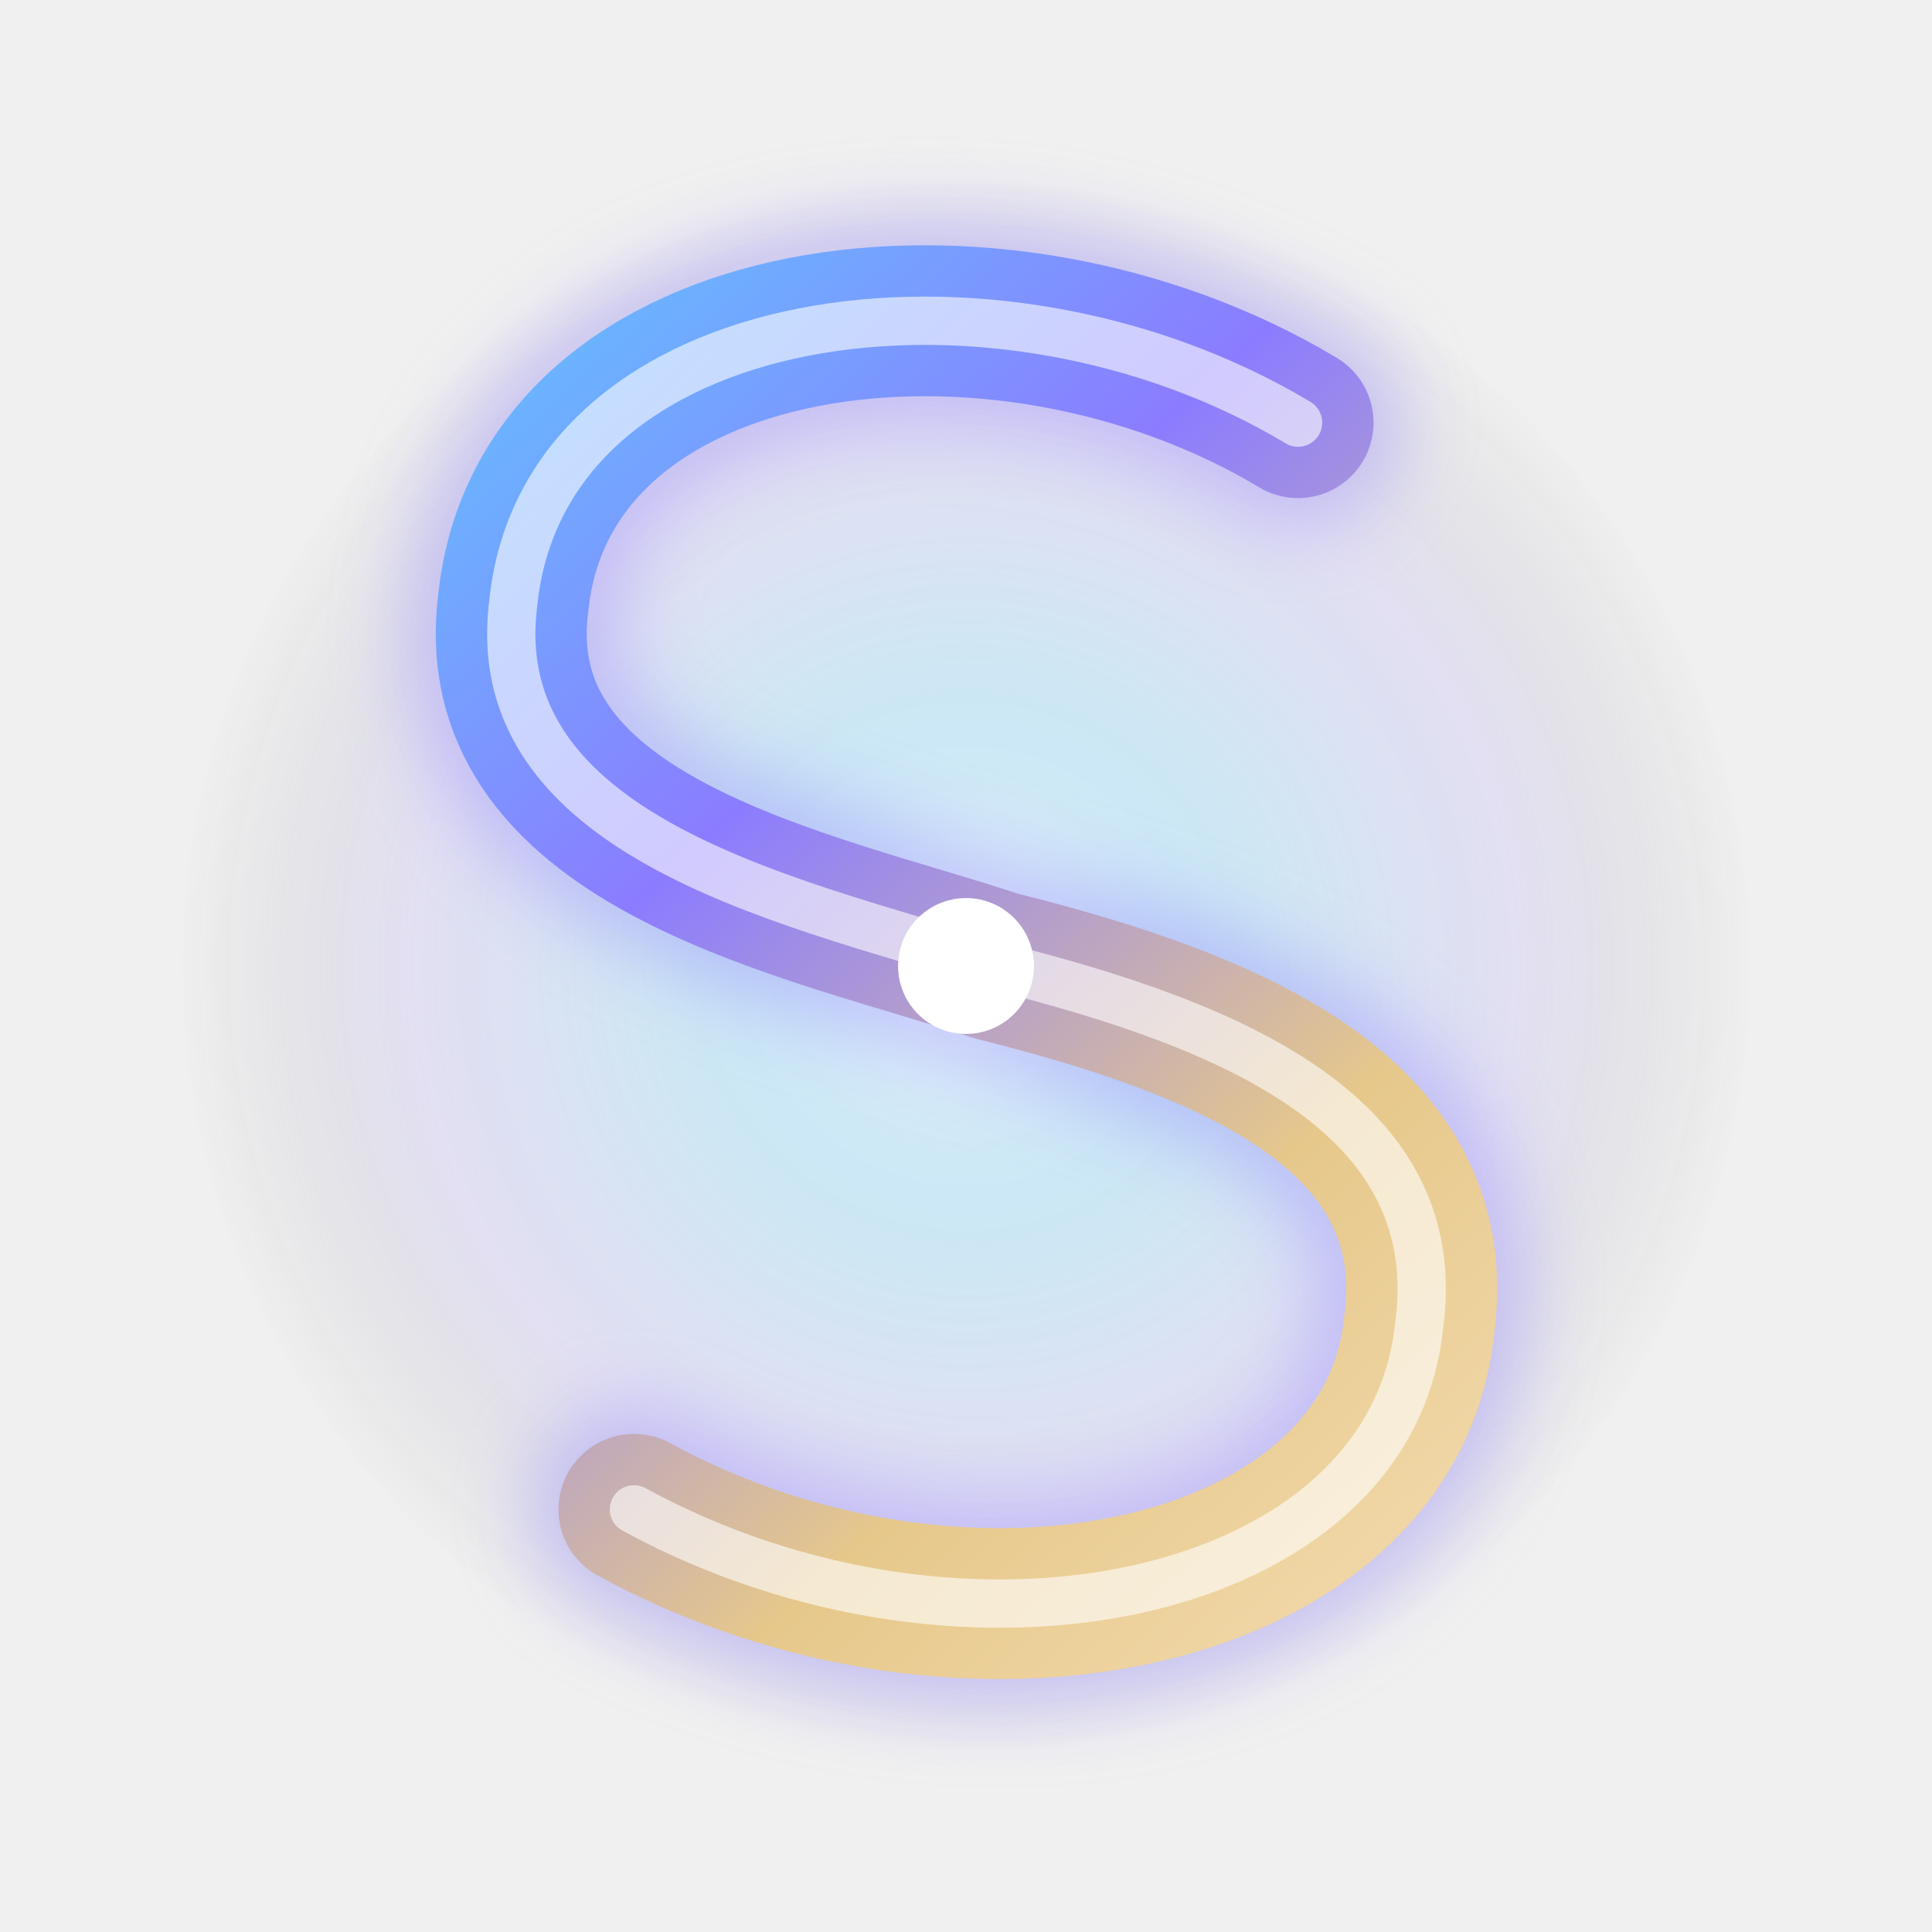
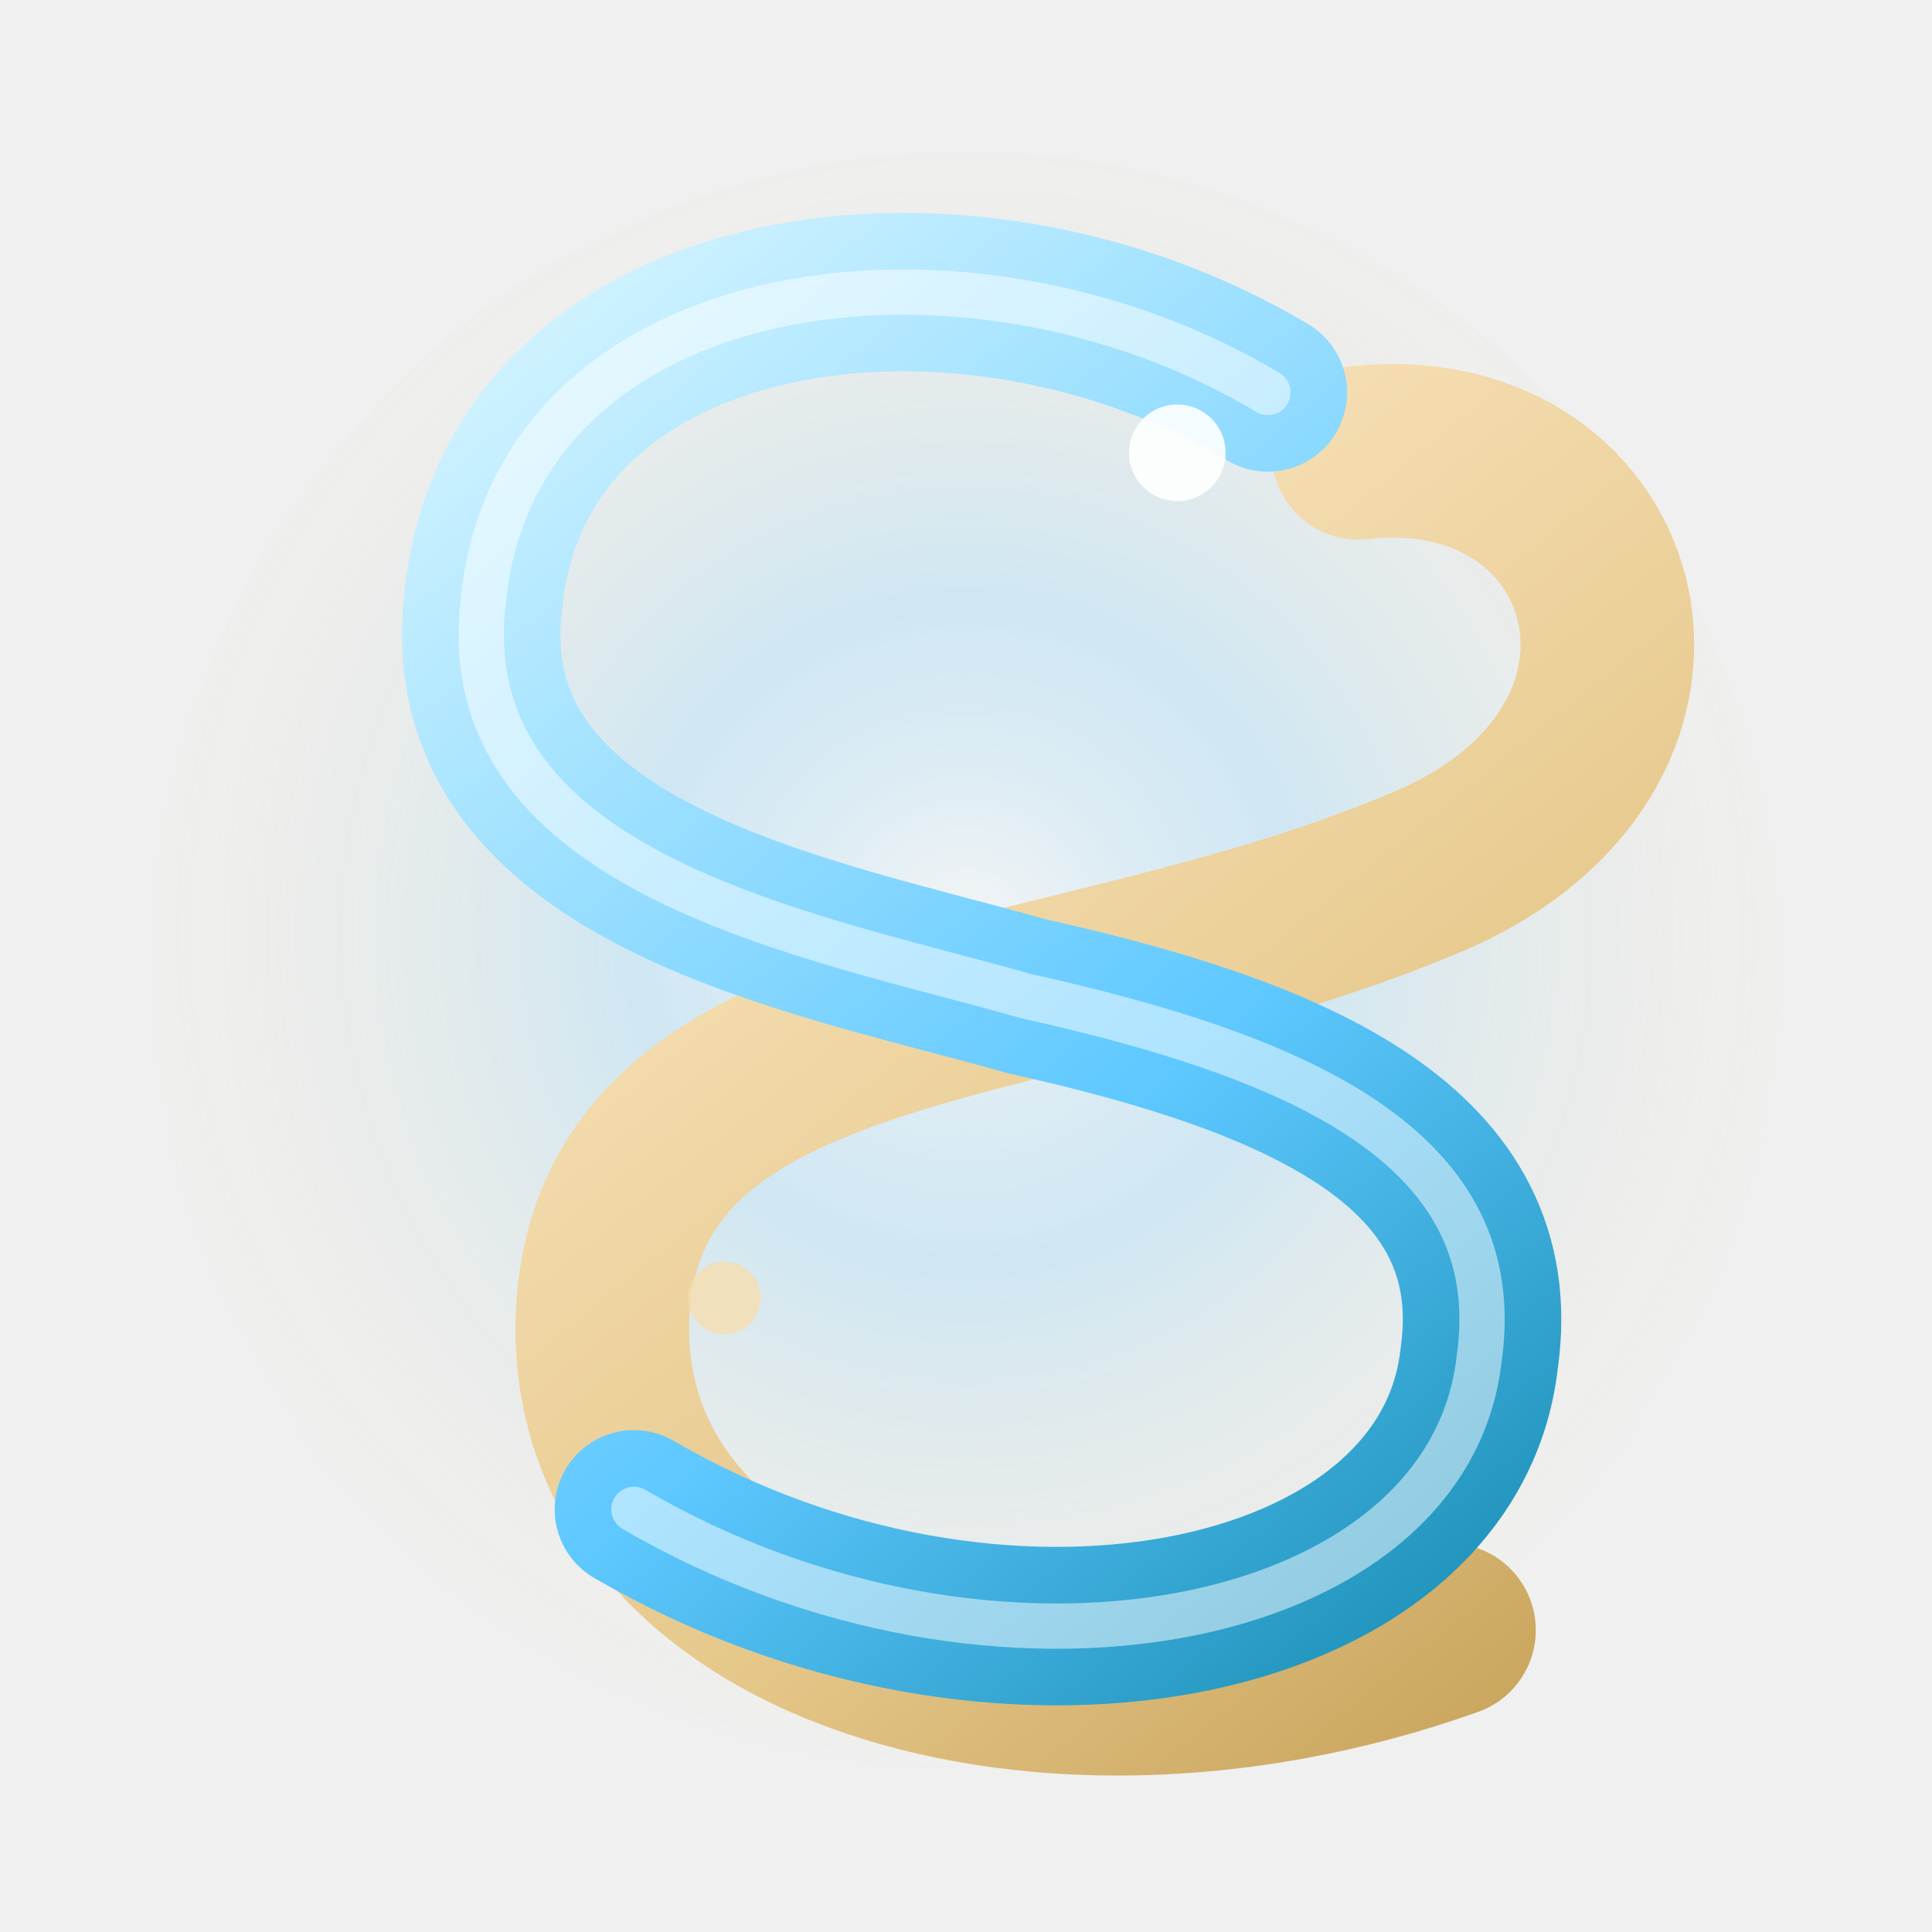
<svg xmlns="http://www.w3.org/2000/svg" viewBox="0 0 128 128" fill="none" role="img" aria-label="SYLORA">
  <defs>
-     <linearGradient id="sigilMetal" x1="24" y1="20" x2="104" y2="108" gradientUnits="userSpaceOnUse">
-       <stop offset="0%" stop-color="#5EC8FF" />
-       <stop offset="35%" stop-color="#8B7CFF" />
+     <linearGradient id="ribbonGoldD" x1="28" y1="18" x2="104" y2="112" gradientUnits="userSpaceOnUse">
+       <stop offset="0%" stop-color="#FFF4D2" />
+       <stop offset="35%" stop-color="#F5DEB3" />
      <stop offset="70%" stop-color="#E6C88B" />
-       <stop offset="100%" stop-color="#F5DEB3" />
+       <stop offset="100%" stop-color="#C9A45C" />
    </linearGradient>
-     <radialGradient id="sigilOrb" cx="50%" cy="50%" r="50%">
-       <stop offset="0%" stop-color="#FFFFFF" stop-opacity="0.7" />
+     <linearGradient id="ribbonCyanD" x1="22" y1="14" x2="100" y2="108" gradientUnits="userSpaceOnUse">
+       <stop offset="0%" stop-color="#E8FBFF" />
+       <stop offset="30%" stop-color="#A8E4FF" />
+       <stop offset="65%" stop-color="#5EC8FF" />
+       <stop offset="100%" stop-color="#1A8FB5" />
+     </linearGradient>
+     <radialGradient id="sigilOrbD" cx="50%" cy="48%" r="52%">
+       <stop offset="0%" stop-color="#FFFFFF" stop-opacity="0.35" />
      <stop offset="40%" stop-color="#5EC8FF" stop-opacity="0.22" />
-       <stop offset="70%" stop-color="#8B7CFF" stop-opacity="0.14" />
-       <stop offset="100%" stop-color="#0F1720" stop-opacity="0" />
+       <stop offset="100%" stop-color="#E6C88B" stop-opacity="0" />
    </radialGradient>
-     <filter id="sigilGlow" x="-50%" y="-50%" width="200%" height="200%">
-       <feGaussianBlur stdDeviation="2.4" />
+     <filter id="sigilGlowD" x="-50%" y="-50%" width="200%" height="200%">
+       <feGaussianBlur stdDeviation="2.6" />
    </filter>
  </defs>
-   <circle cx="64" cy="64" r="52" fill="url(#sigilOrb)" />
-   <path d="M86 28 C66 16 36 20 34 40 C32 56 54 60 66 64 C82 68 96 74 94 88 C92 106 64 112 42 100" stroke="#8B7CFF" stroke-width="14" stroke-linecap="round" stroke-linejoin="round" opacity="0.35" filter="url(#sigilGlow)" />
-   <path d="M86 28 C66 16 36 20 34 40 C32 56 54 60 66 64 C82 68 96 74 94 88 C92 106 64 112 42 100" stroke="url(#sigilMetal)" stroke-width="10" stroke-linecap="round" stroke-linejoin="round" />
-   <path d="M86 28 C66 16 36 20 34 40 C32 56 54 60 66 64 C82 68 96 74 94 88 C92 106 64 112 42 100" stroke="#FFFFFF" stroke-width="3.2" stroke-linecap="round" stroke-linejoin="round" opacity="0.6" />
-   <circle cx="64" cy="64" r="4.5" fill="#FFFFFF" />
+   <circle cx="64" cy="64" r="54" fill="url(#sigilOrbD)" />
+   <path d="M90 30 C108 28 114 50 94 58 C70 68 42 66 40 86 C38 108 68 118 96 108" stroke="url(#ribbonGoldD)" stroke-width="11.5" stroke-linecap="round" stroke-linejoin="round" />
+   <path d="M84 26 C64 14 34 18 32 40 C30 58 54 62 68 66 C86 70 100 76 98 90 C96 108 66 114 42 100" stroke="url(#ribbonCyanD)" stroke-width="10.5" stroke-linecap="round" stroke-linejoin="round" />
+   <path d="M84 26 C64 14 34 18 32 40 C30 58 54 62 68 66 C86 70 100 76 98 90 C96 108 66 114 42 100" stroke="#FFFFFF" stroke-width="3" stroke-linecap="round" stroke-linejoin="round" opacity="0.5" />
+   <circle cx="78" cy="30" r="3.2" fill="#FFFFFF" opacity="0.9" />
+   <circle cx="48" cy="86" r="2.4" fill="#F5DEB3" opacity="0.85" />
</svg>
